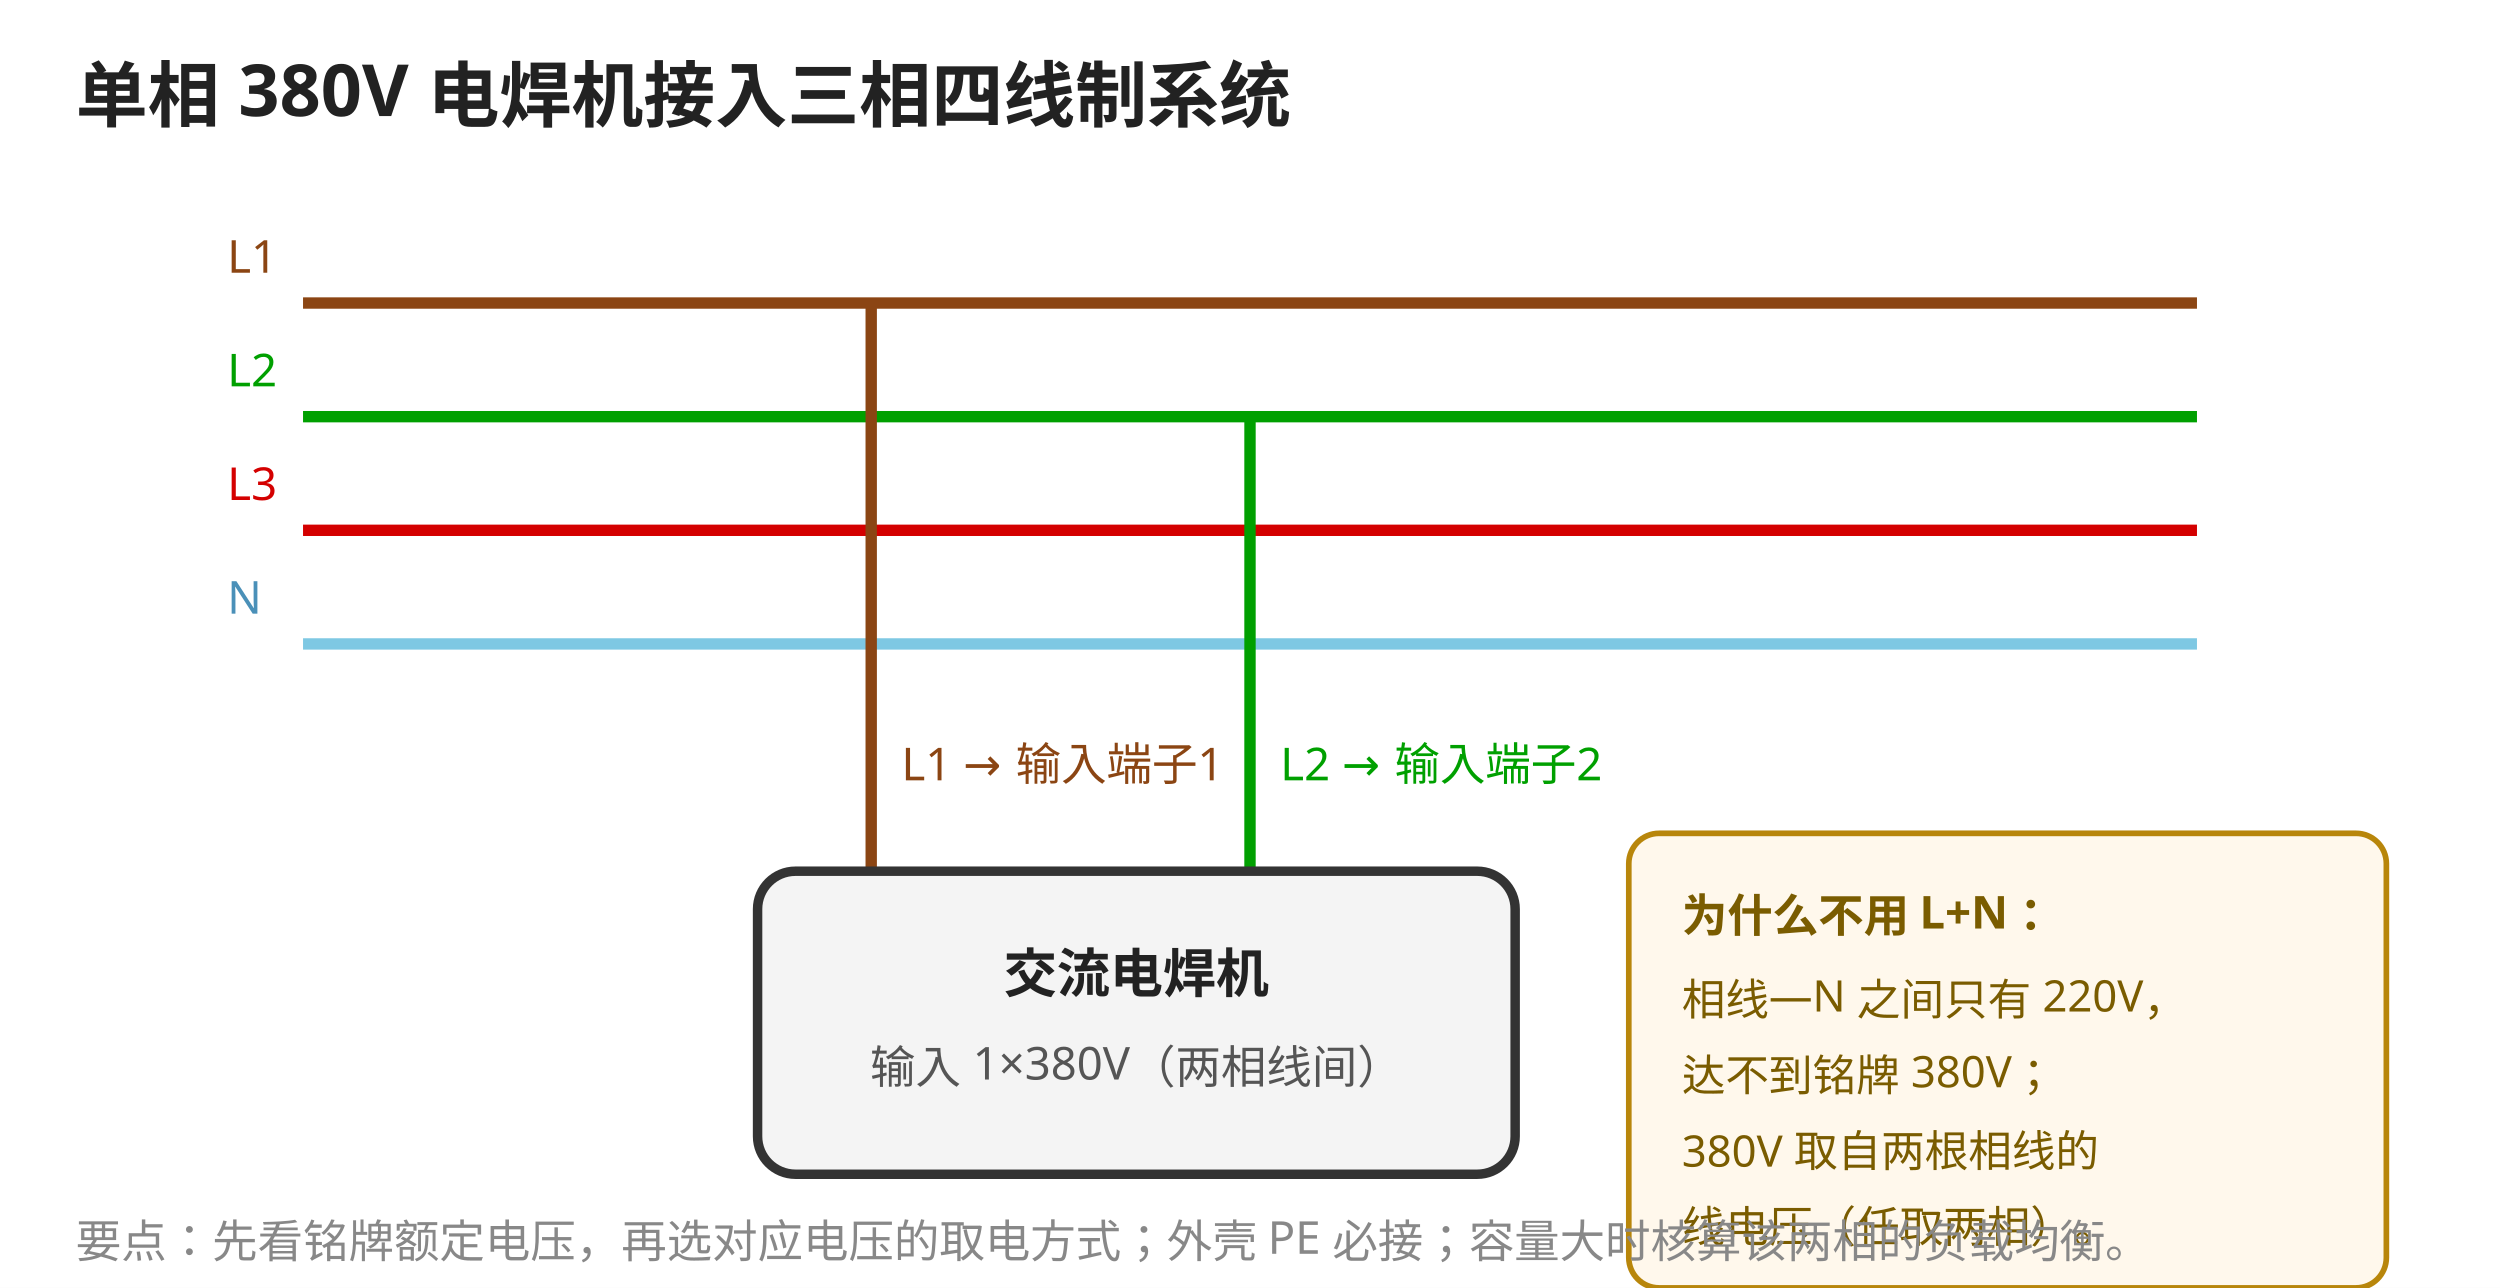
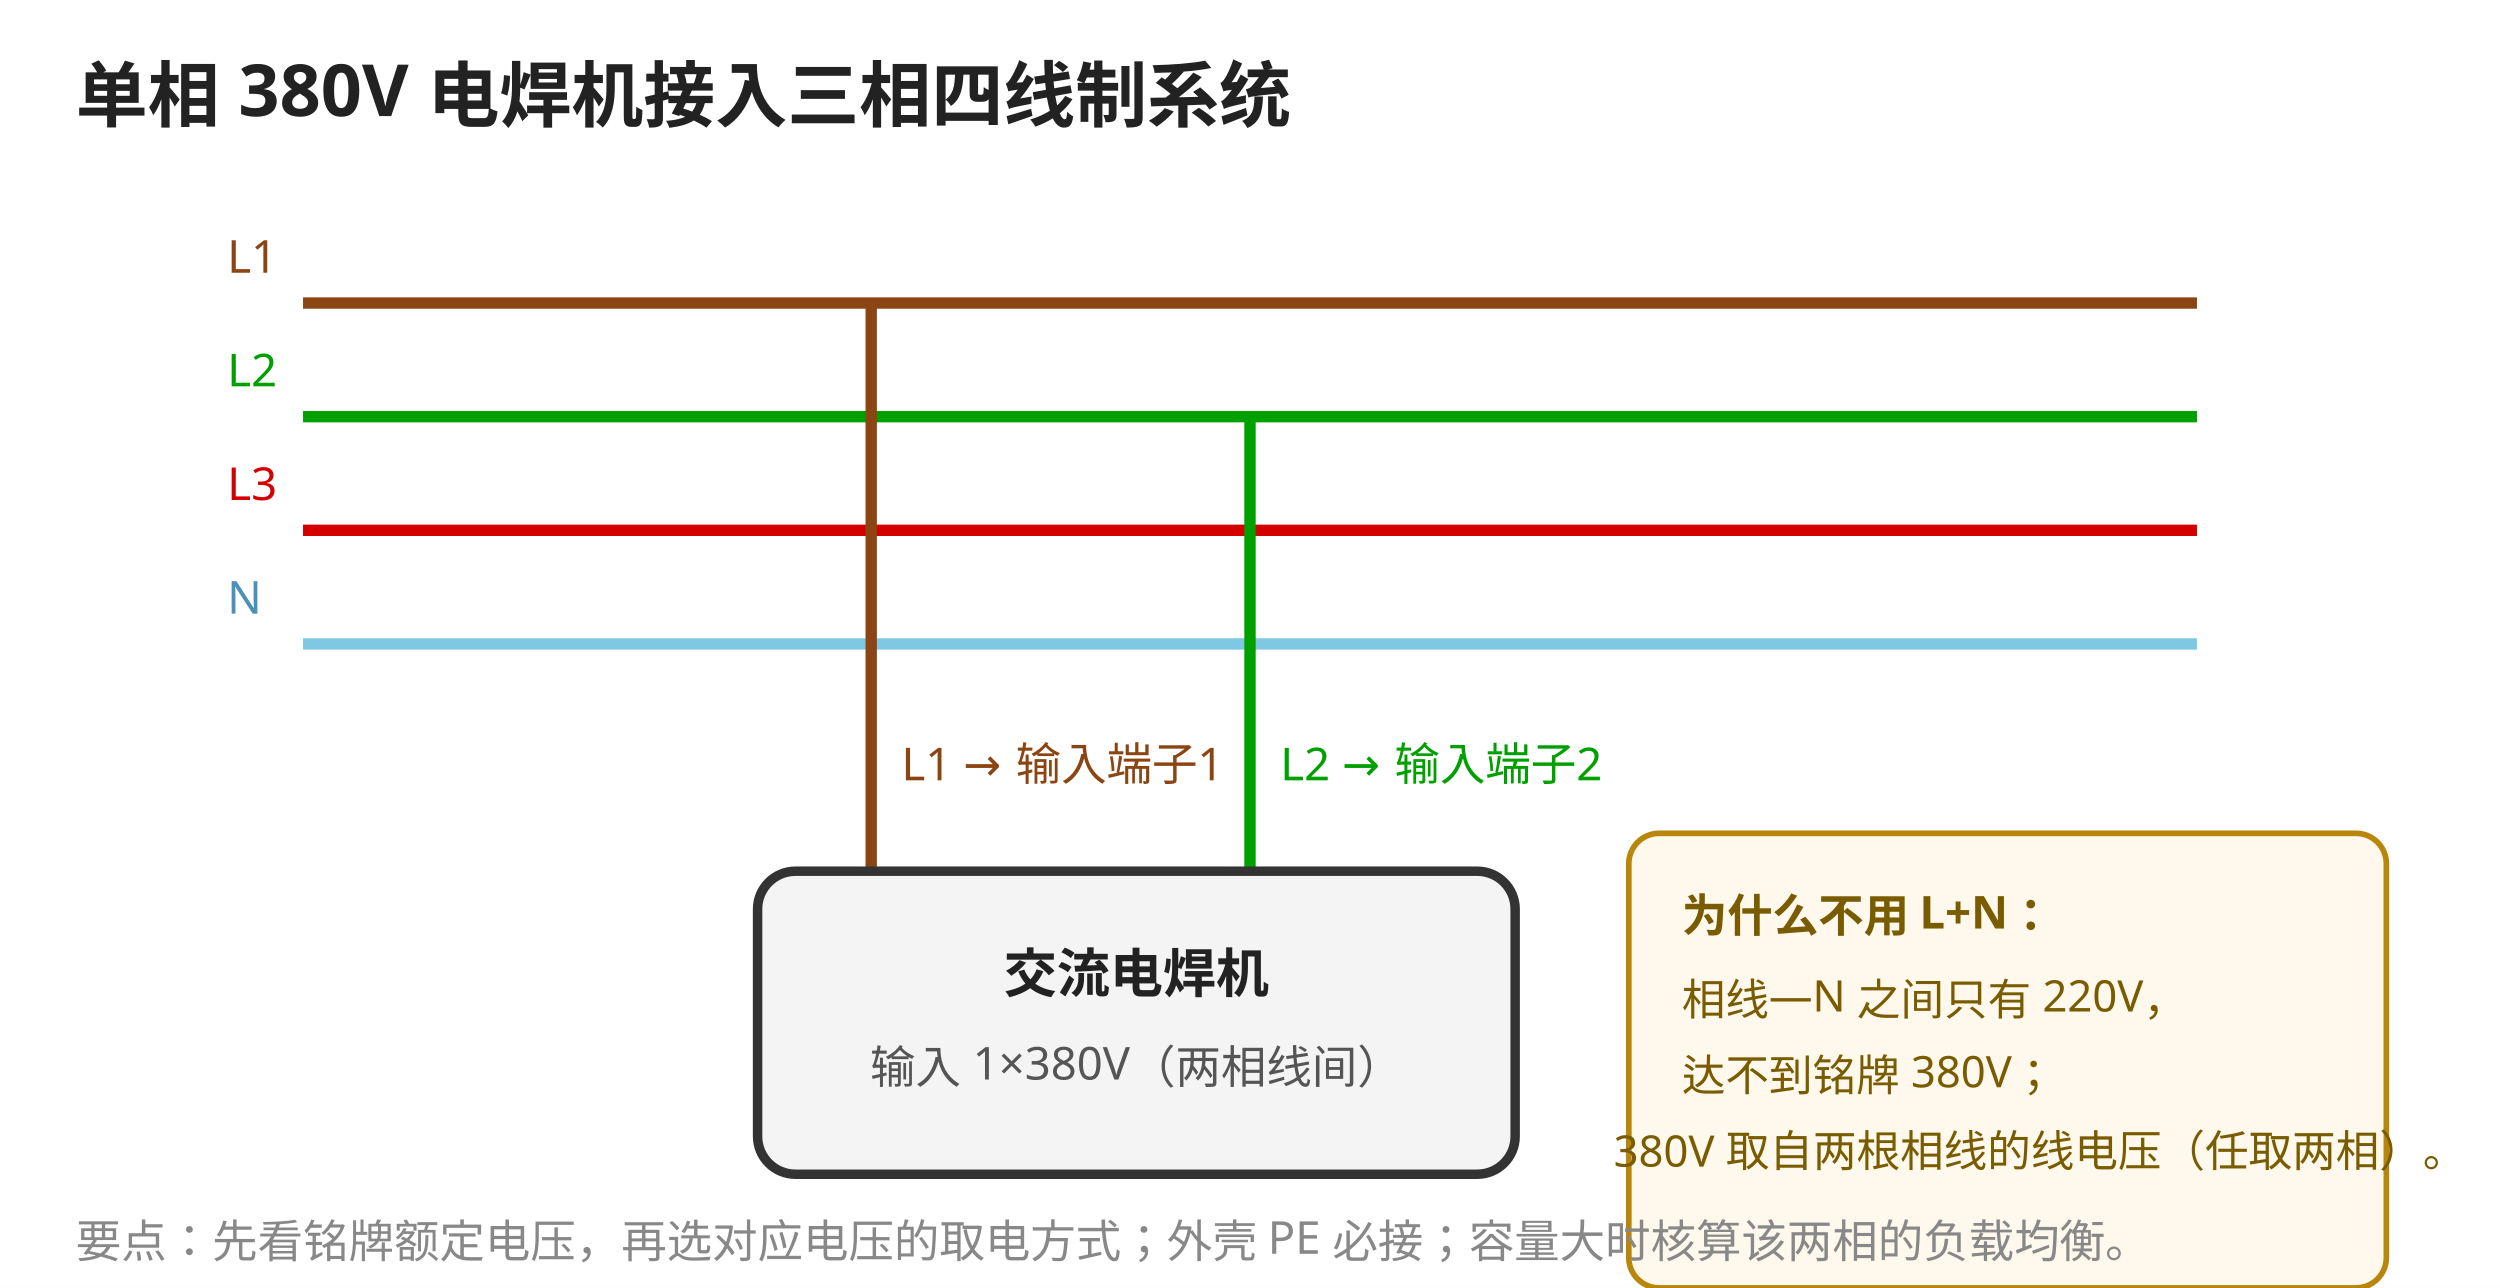
<svg xmlns="http://www.w3.org/2000/svg" viewBox="0 0 660 340" font-family="'Microsoft YaHei',sans-serif">
  <rect width="660" height="340" fill="#ffffff" />
  <text x="20" y="32" font-size="19" font-weight="bold" fill="#222">单相 380V 电焊机接入三相四线制系统</text>
  <line x1="80" y1="80" x2="580" y2="80" stroke="#8b4513" stroke-width="3" />
  <text x="60" y="72" font-size="12" fill="#8b4513">L1</text>
  <line x1="80" y1="110" x2="580" y2="110" stroke="#00a000" stroke-width="3" />
  <text x="60" y="102" font-size="12" fill="#00a000">L2</text>
  <line x1="80" y1="140" x2="580" y2="140" stroke="#d40000" stroke-width="3" />
  <text x="60" y="132" font-size="12" fill="#d40000">L3</text>
  <line x1="80" y1="170" x2="580" y2="170" stroke="#7ec8e3" stroke-width="3" />
  <text x="60" y="162" font-size="12" fill="#4a90b8">N</text>
  <line x1="230" y1="80" x2="230" y2="230" stroke="#8b4513" stroke-width="3" />
  <line x1="330" y1="110" x2="330" y2="230" stroke="#00a000" stroke-width="3" />
  <text x="238" y="206" font-size="12" fill="#8b4513">L1 → 输入端子1</text>
  <text x="338" y="206" font-size="12" fill="#00a000">L2 → 输入端子2</text>
  <rect x="200" y="230" width="200" height="80" rx="10" fill="#f4f4f4" stroke="#333" stroke-width="2.5" />
  <text x="300" y="262" font-size="14" text-anchor="middle" font-weight="bold" fill="#222">交流电焊机</text>
  <text x="300" y="286" font-size="12" text-anchor="middle" fill="#555">输入 1×380V（两相线间）</text>
  <rect x="430" y="220" width="200" height="120" rx="8" fill="#fff8ec" stroke="#b8860b" stroke-width="1.5" />
  <text x="444" y="246" font-size="12" font-weight="bold" fill="#7a5c00">为什么不用 L+N：</text>
  <text x="444" y="268" font-size="11.5" fill="#7a5c00">相线—N 之间只有 220V，</text>
  <text x="444" y="288" font-size="11.5" fill="#7a5c00">达不到铭牌 380V；</text>
-   <text x="444" y="308" font-size="11.5" fill="#7a5c00">380V 取自两根相线的</text>
-   <text x="444" y="328" font-size="11.5" fill="#7a5c00">线电压（任取两相）。</text>
+   <text x="426" y="308" font-size="11.5" fill="#7a5c00">380V 取自两根相线的线电压（任取两相）。</text>
  <text x="20" y="332" font-size="12" fill="#888">要点：先看铭牌额定电压，再选对应电压的取电方式；外壳 PE 必接；容量大时核算该两相的负载均衡。</text>
</svg>
